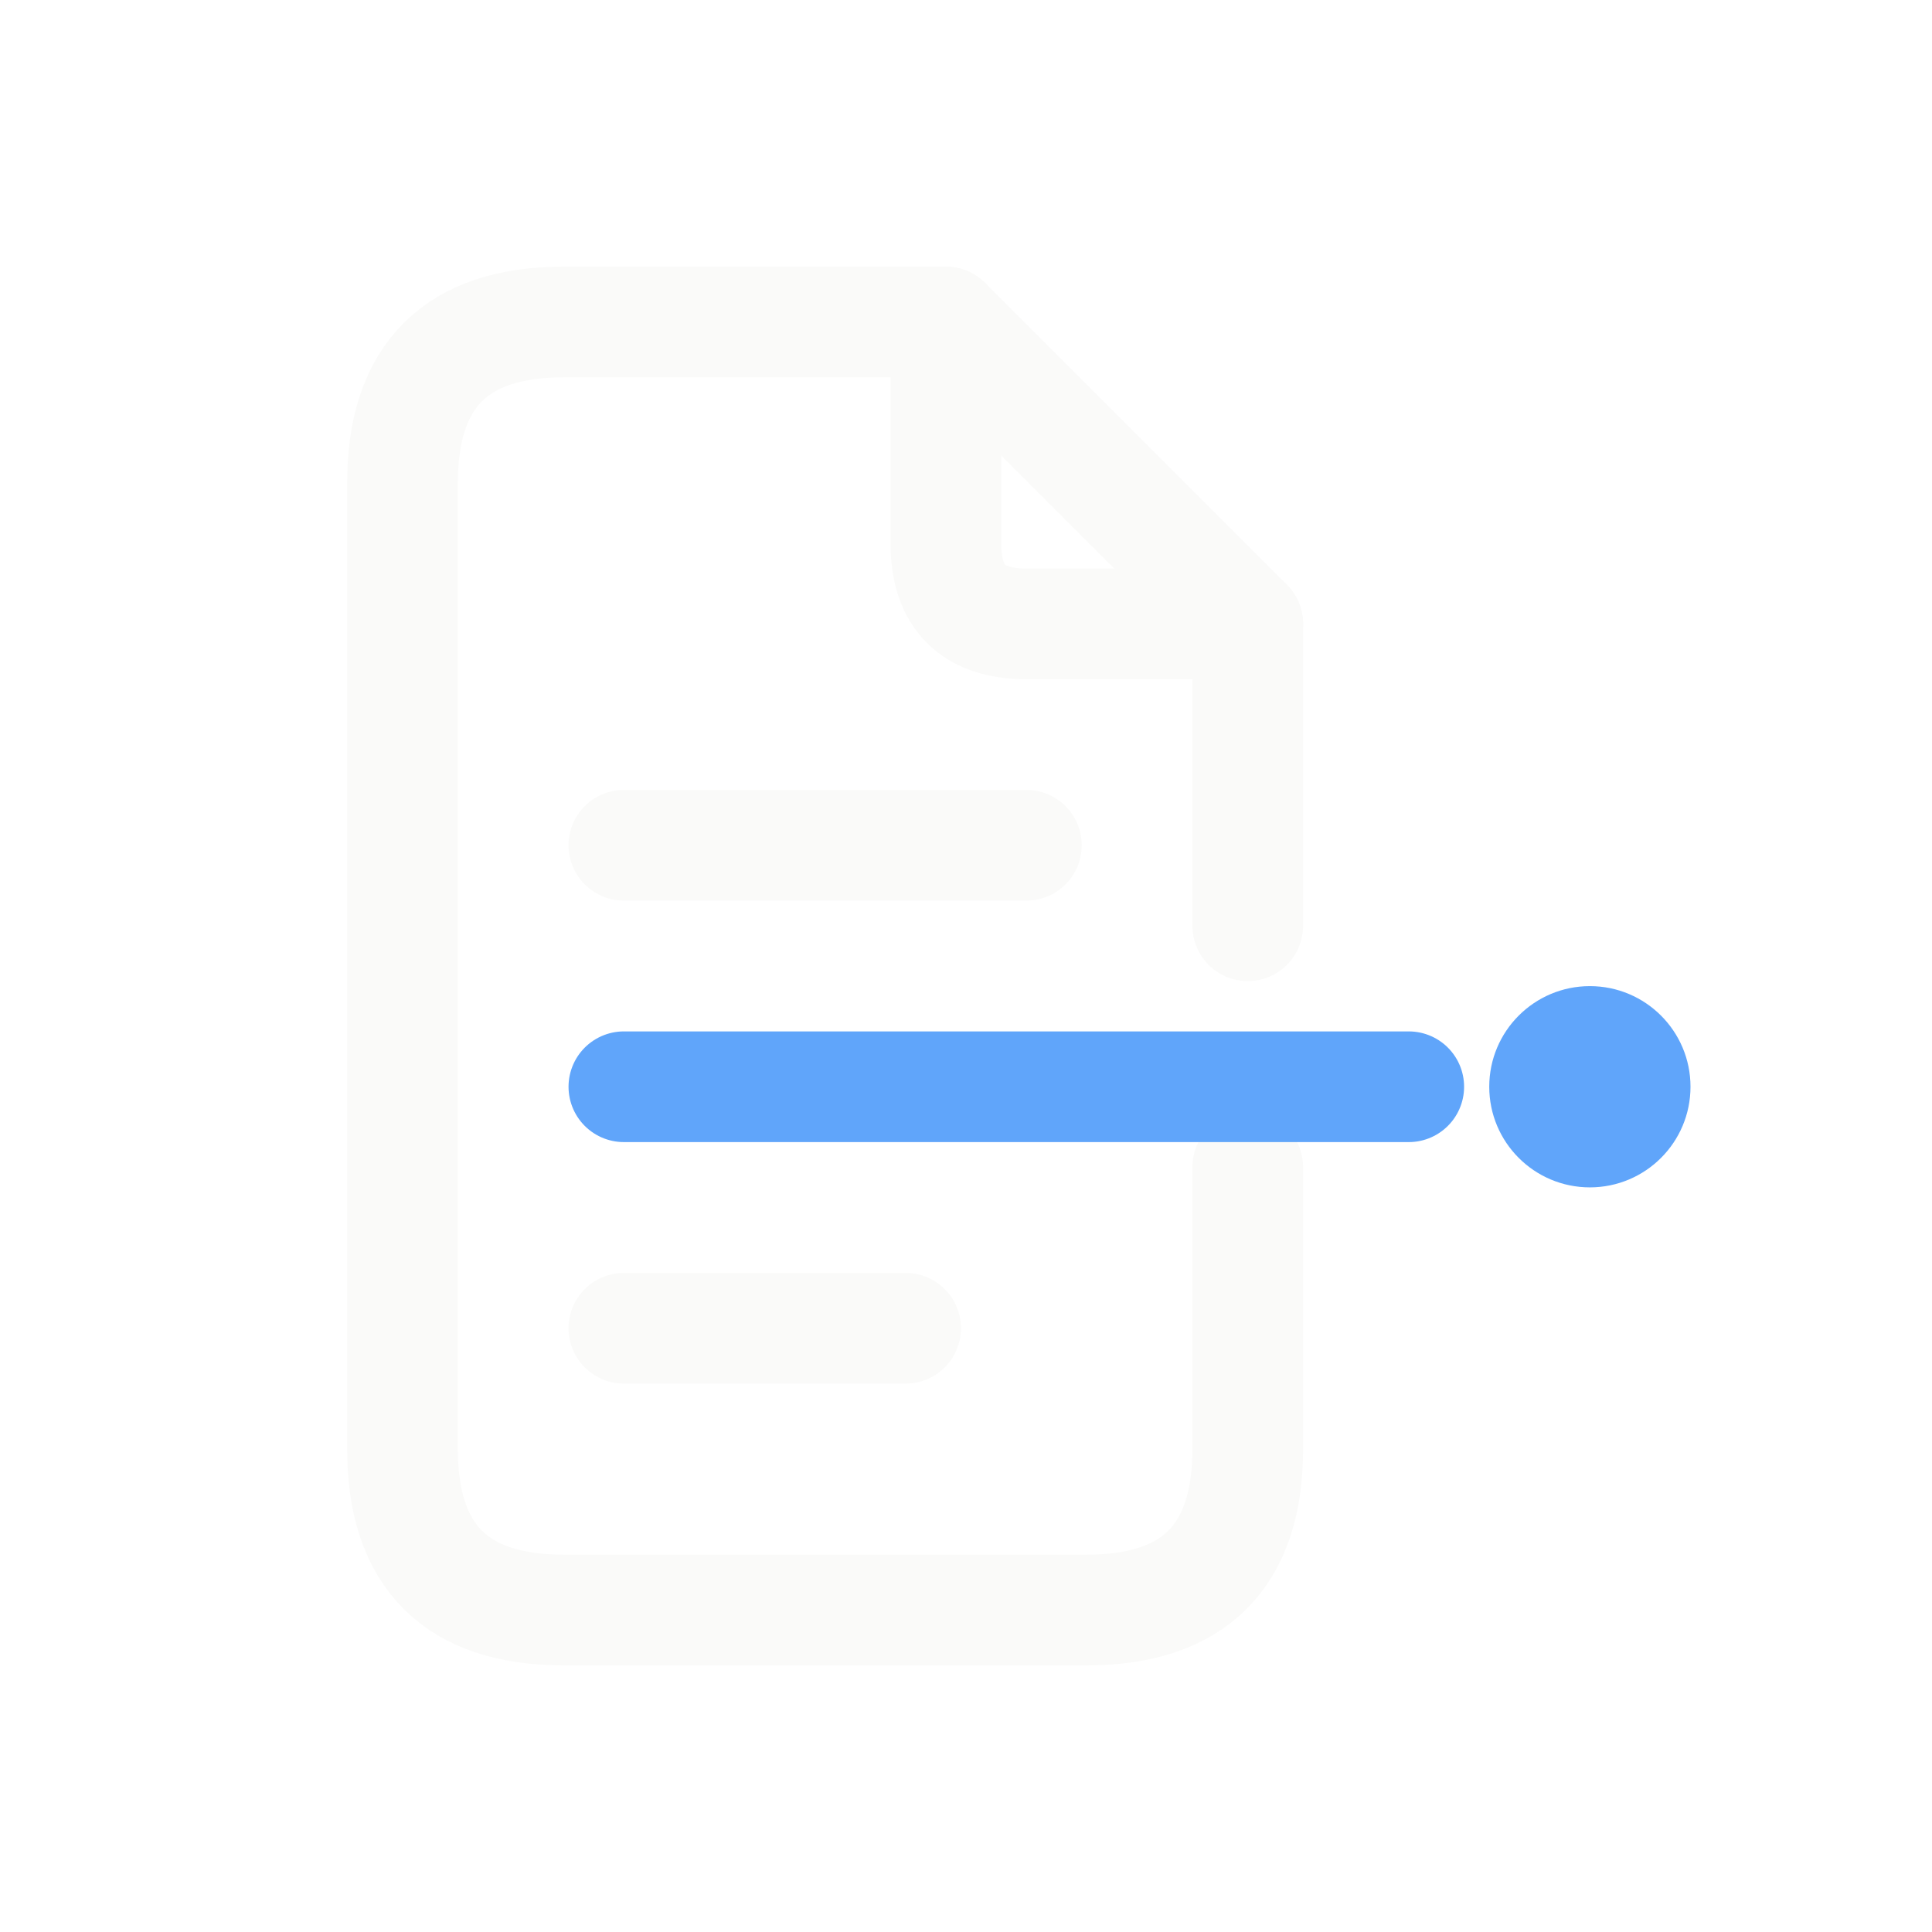
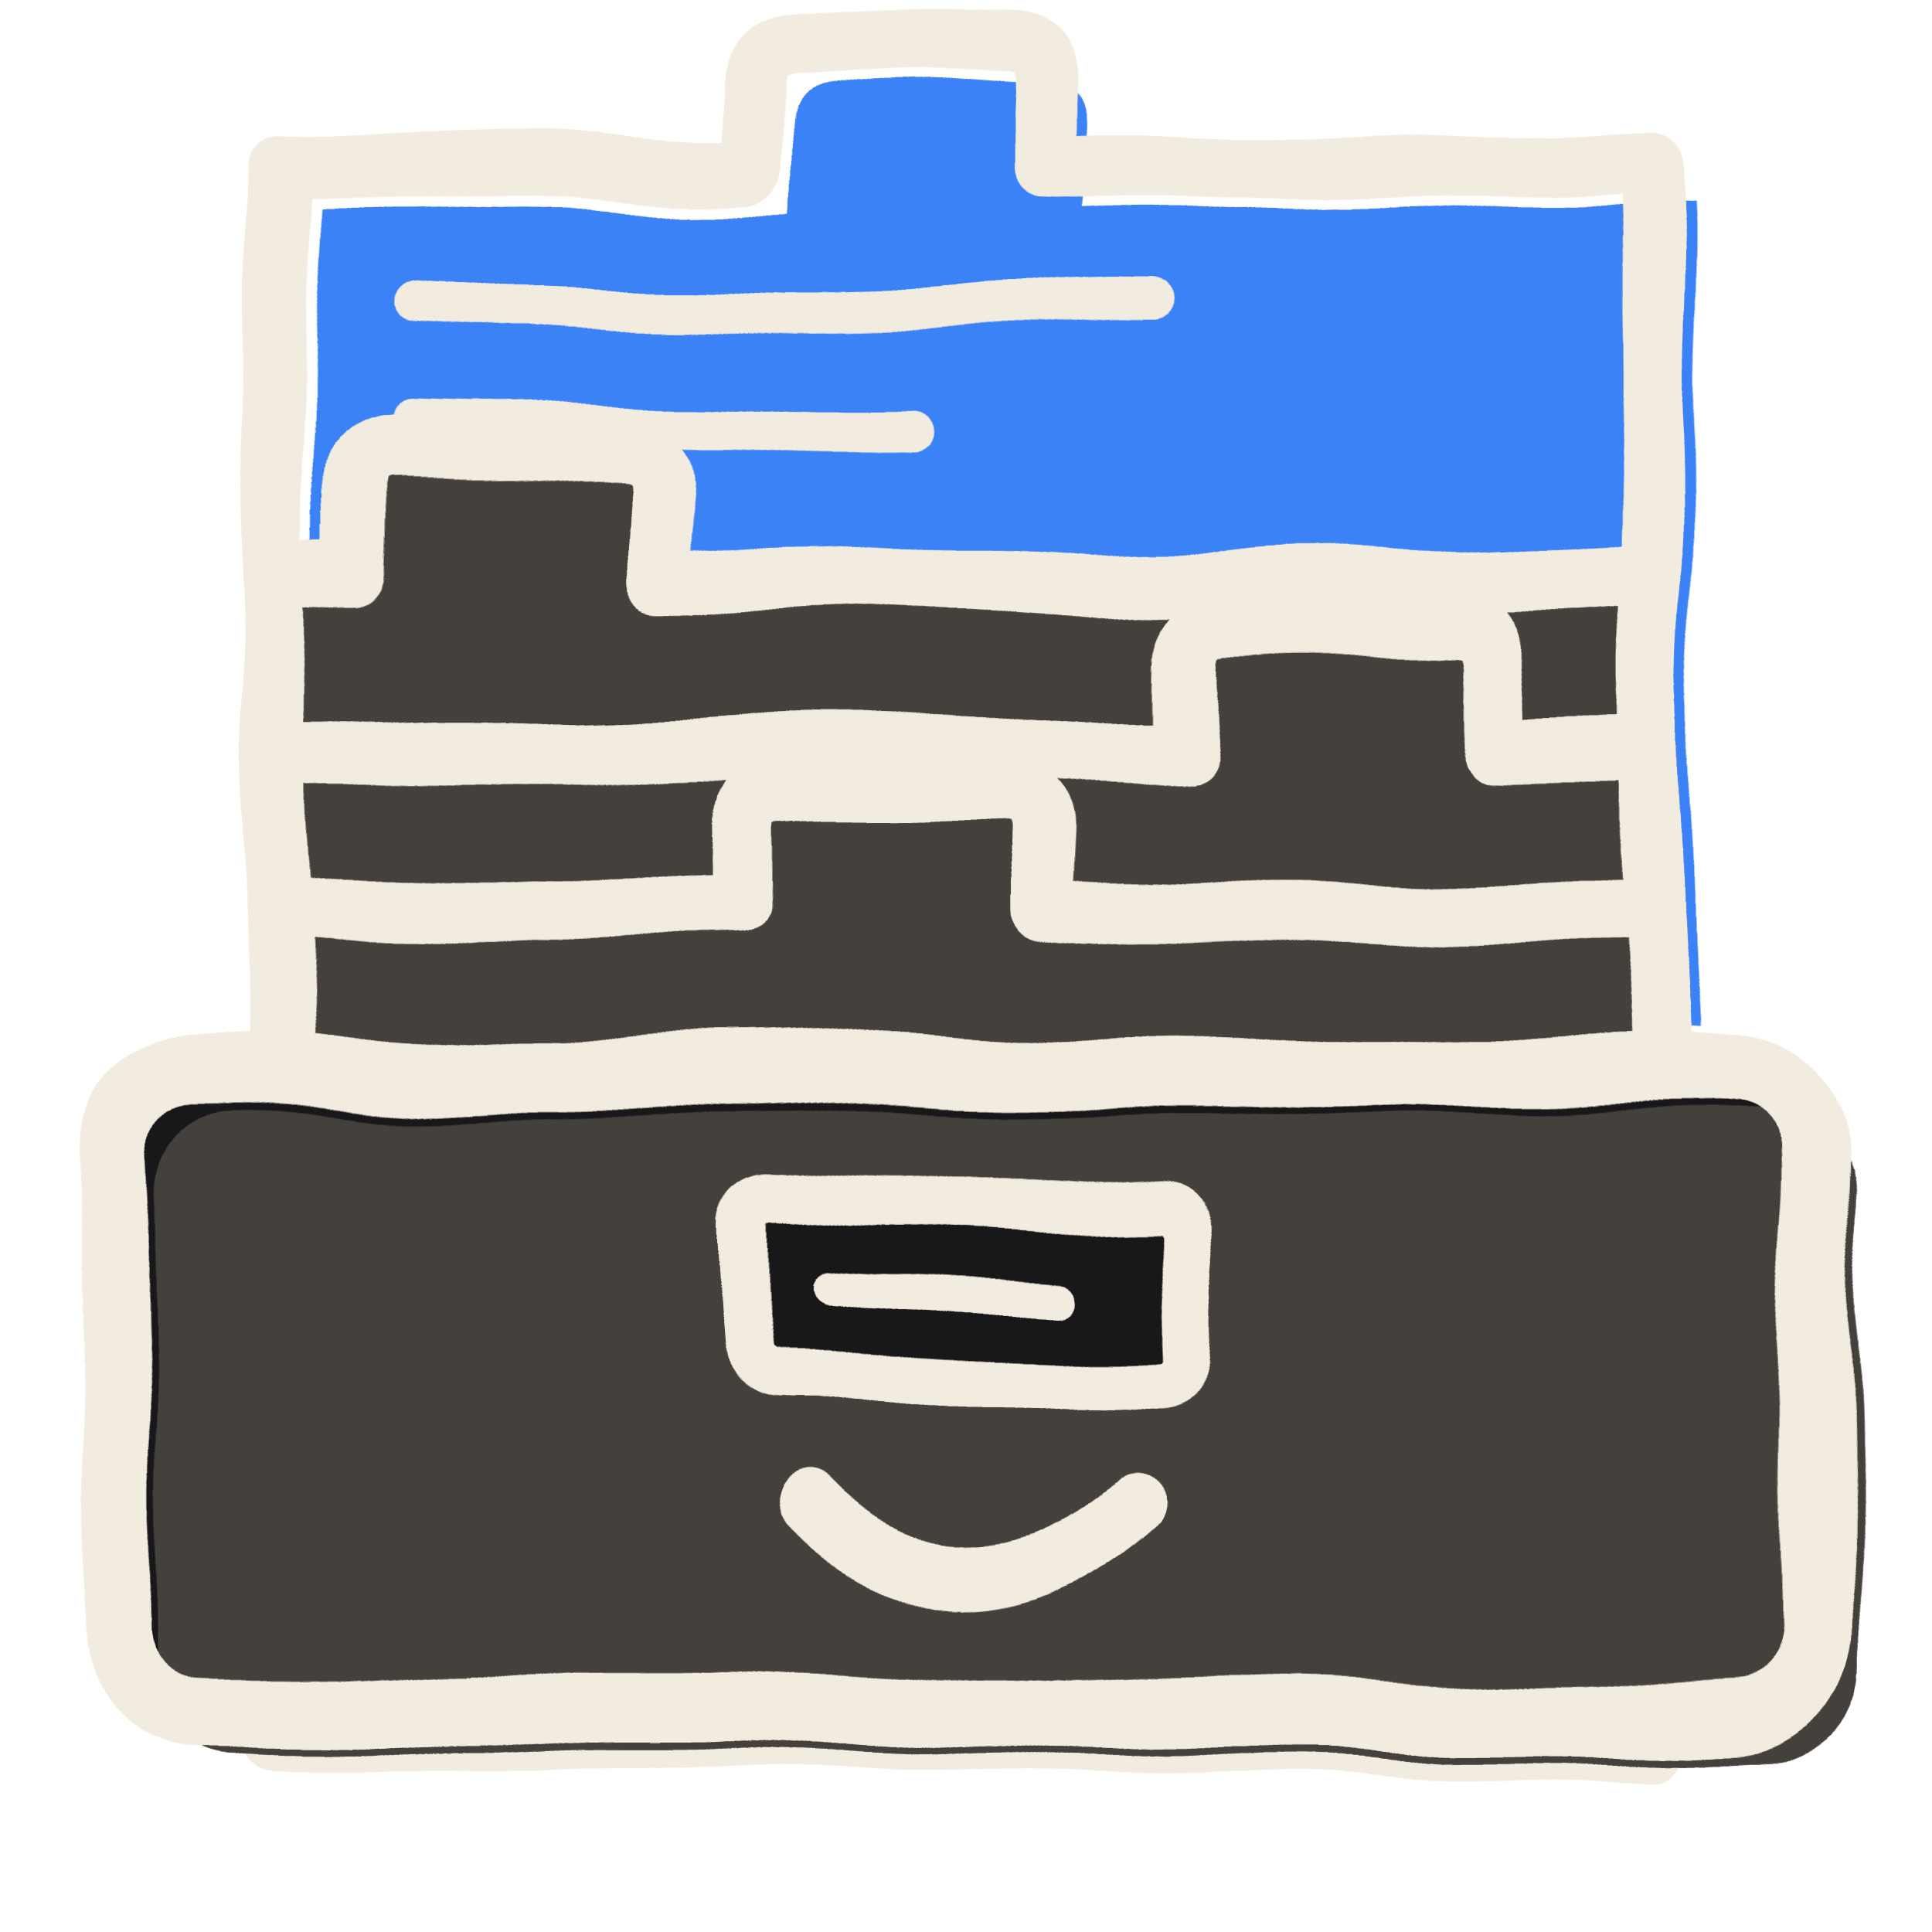
- <svg xmlns="http://www.w3.org/2000/svg" width="96" height="96" viewBox="0 0 96 96" fill="none">
-   <path d="M 62 58 V 72 Q 62 80 54 80 H 28 Q 20 80 20 72 V 24 Q 20 16 28 16 H 47 L 62 31 V 46" stroke="#fafaf9" stroke-width="5.5" stroke-linecap="round" stroke-linejoin="round" />
-   <path d="M 47 16 V 27 Q 47 31 51 31 H 62" stroke="#fafaf9" stroke-width="5.5" stroke-linecap="round" stroke-linejoin="round" />
-   <path d="M 31 42 H 51" stroke="#fafaf9" stroke-width="5.5" stroke-linecap="round" />
-   <path d="M 31 66 H 45" stroke="#fafaf9" stroke-width="5.5" stroke-linecap="round" />
-   <path d="M 31 54 H 70" stroke="#60a5fa" stroke-width="5.5" stroke-linecap="round" />
-   <circle cx="79" cy="54" r="5" fill="#60a5fa" />
+ <svg xmlns="http://www.w3.org/2000/svg" width="140" height="140" viewBox="10 10 140 140" fill="none">
+   <defs>
+     <filter id="rough" x="-10%" y="-10%" width="120%" height="120%">
+       <feTurbulence type="fractalNoise" baseFrequency="0.04" numOctaves="2" seed="23" result="n" />
+       <feDisplacementMap in="SourceGraphic" in2="n" scale="3.5" xChannelSelector="R" yChannelSelector="G" />
+     </filter>
+     <path id="card" d="M 0 60 V 0 H 34 V -6 Q 34 -9 37 -9 H 53 Q 56 -9 56 -6 V 0 H 100 V 60 Z" />
+     <path id="card-a" d="M 0 60 V 0 H 6 V -6 Q 6 -9 9 -9 H 25 Q 28 -9 28 -6 V 0 H 100 V 60 Z" />
+     <path id="card-c" d="M 0 60 V 0 H 66 V -6 Q 66 -9 69 -9 H 85 Q 88 -9 88 -6 V 0 H 100 V 60 Z" />
+     <rect id="drawer" x="18" y="88" width="124" height="46" rx="6" />
+   </defs>
+   <g filter="url(#rough)" stroke-linecap="round" stroke-linejoin="round" stroke="#f1ebe0">
+     <g transform="translate(30 22)">
+       <use href="#card" fill="#3b82f6" stroke="none" transform="translate(3 3)" />
+       <use href="#card" stroke-width="4.5" />
+       <path d="M 10 10 H 64 M 10 19 H 46" stroke-width="3" />
+     </g>
+     <use href="#card-a" x="30" y="52" fill="#44403c" stroke-width="4.5" />
+     <use href="#card-c" x="30" y="64" fill="#44403c" stroke-width="4.5" />
+     <use href="#card" x="30" y="76" fill="#44403c" stroke-width="4.5" />
+     <use href="#drawer" fill="#18181b" stroke="none" />
+     <use href="#drawer" fill="#44403c" stroke="none" transform="translate(3 3)" />
+     <use href="#drawer" stroke-width="5" />
+     <rect x="64" y="97" width="32" height="13" rx="2" fill="#18181b" stroke-width="3.5" />
+     <path d="M 70 103.5 H 86" stroke-width="2.5" />
+     <path d="M 68 119 Q 80 130 92 119" stroke-width="4.5" />
+   </g>
</svg>
